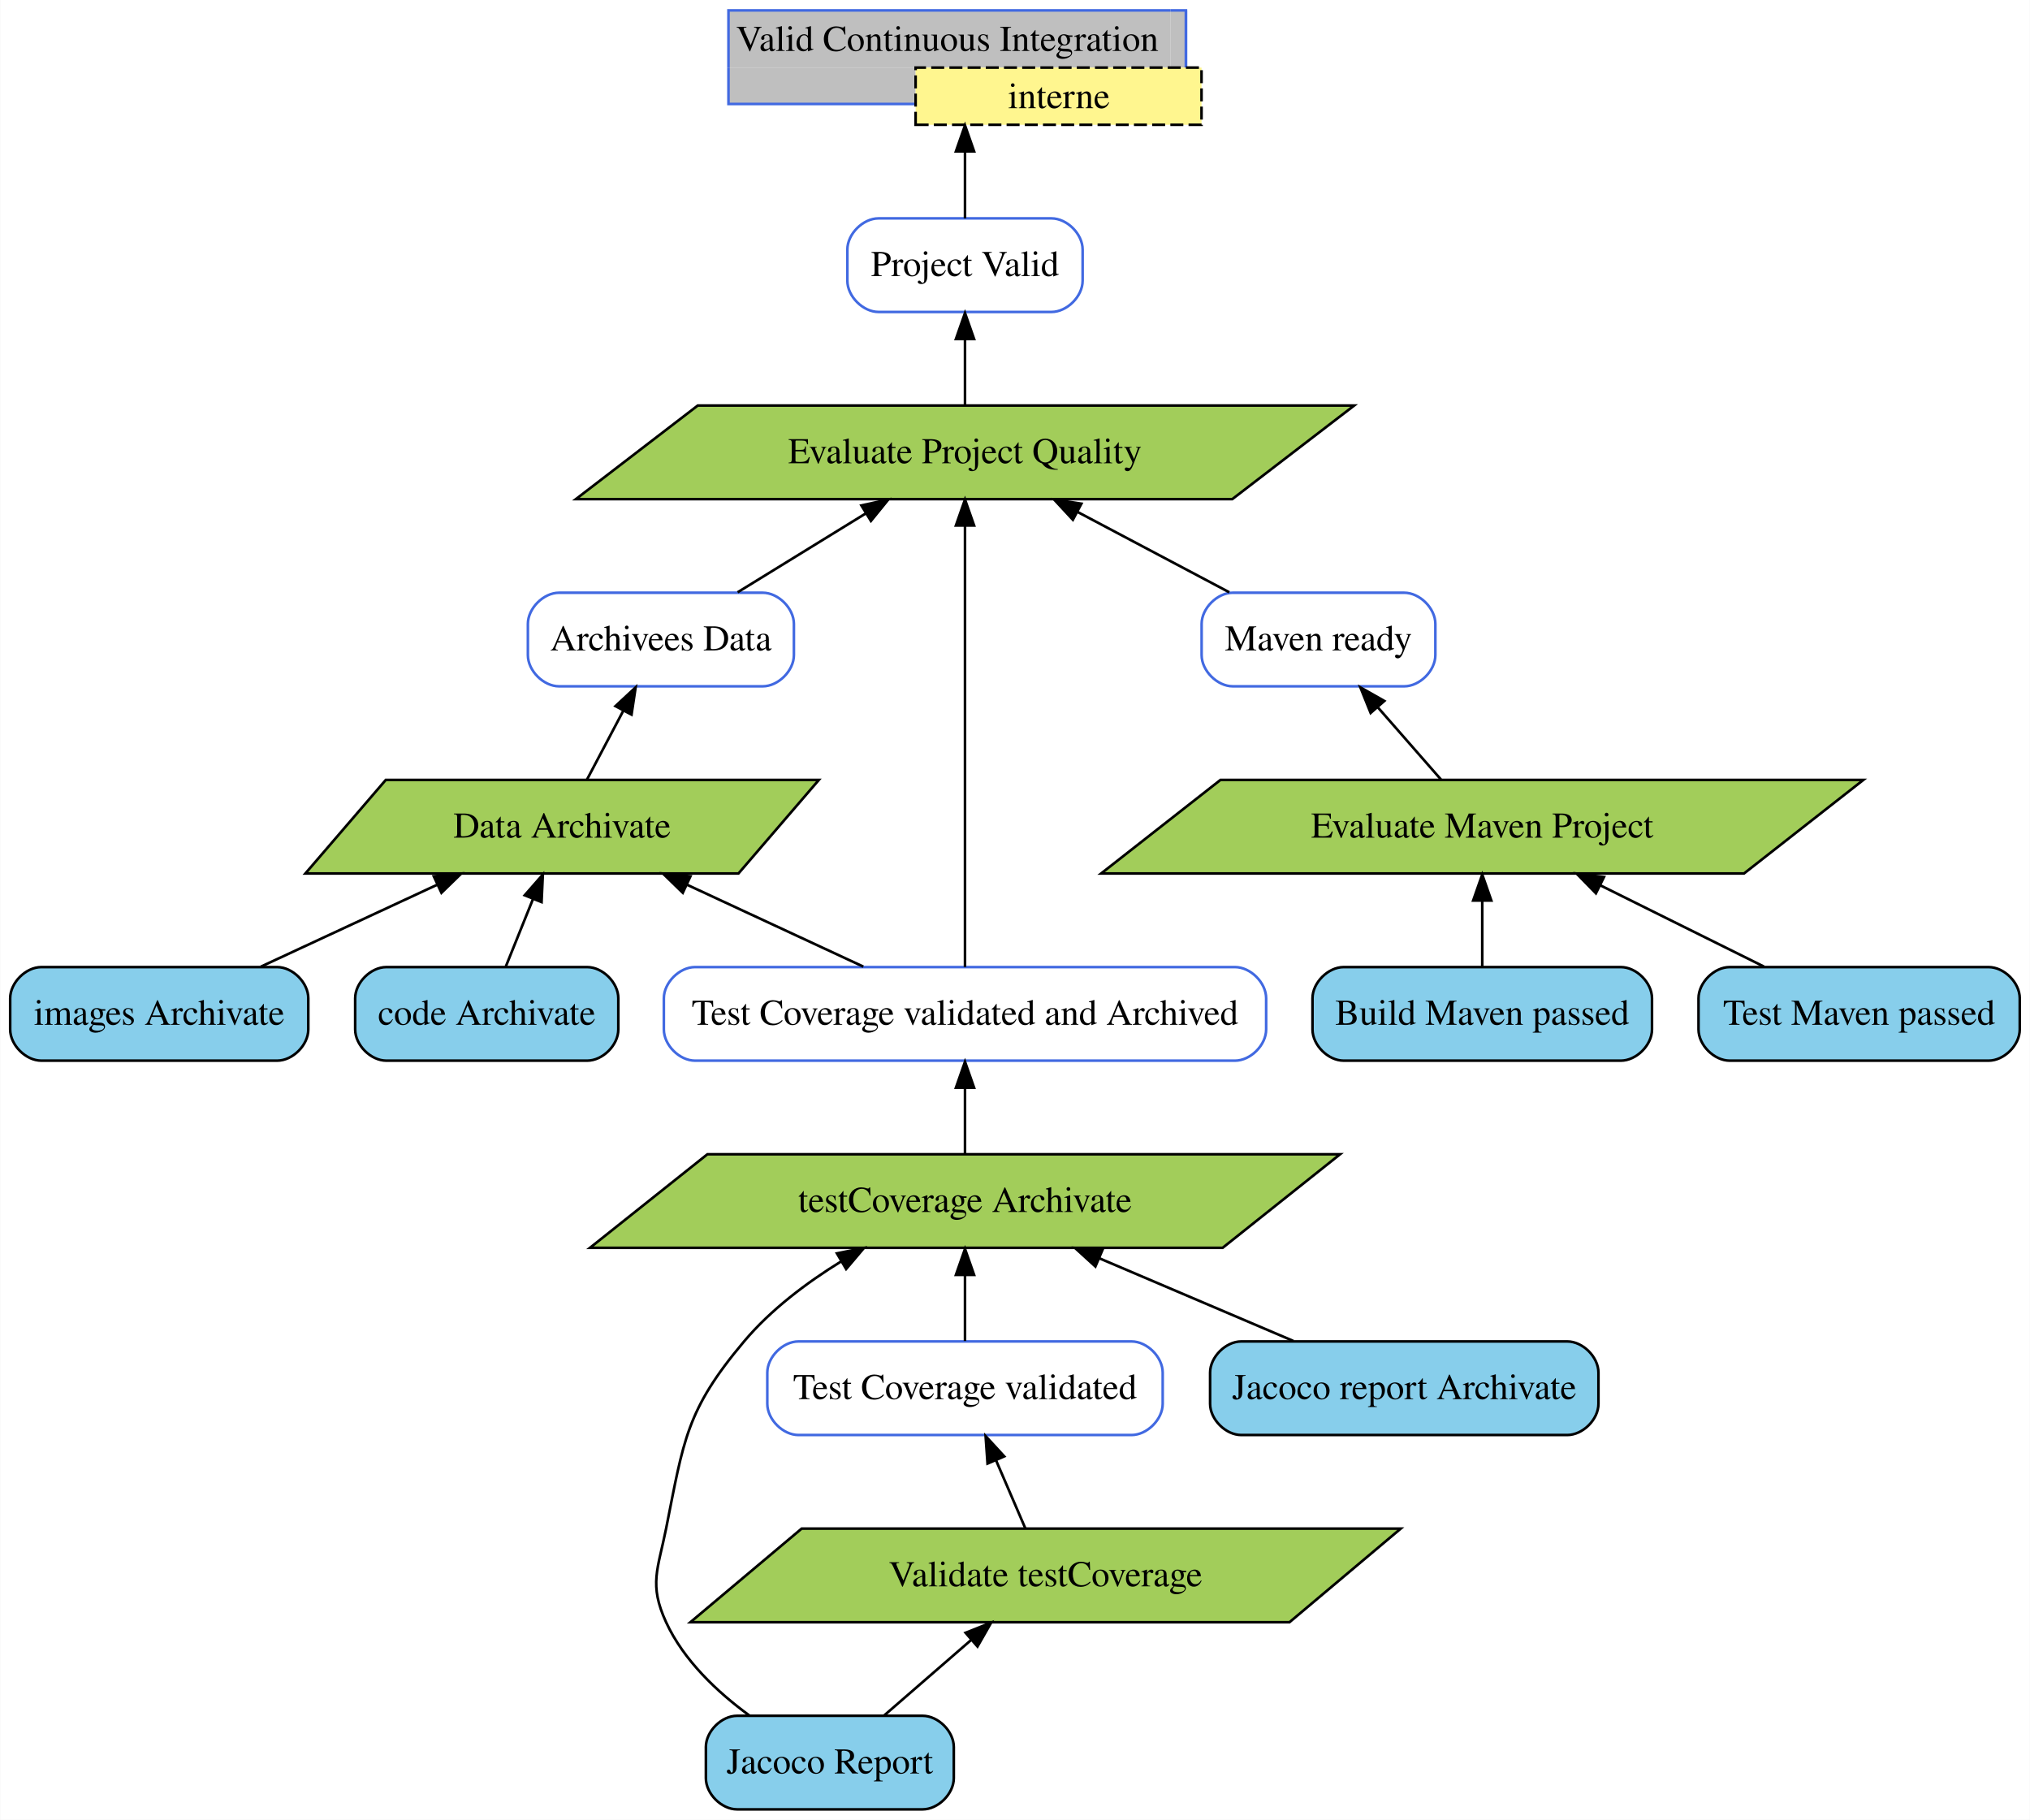
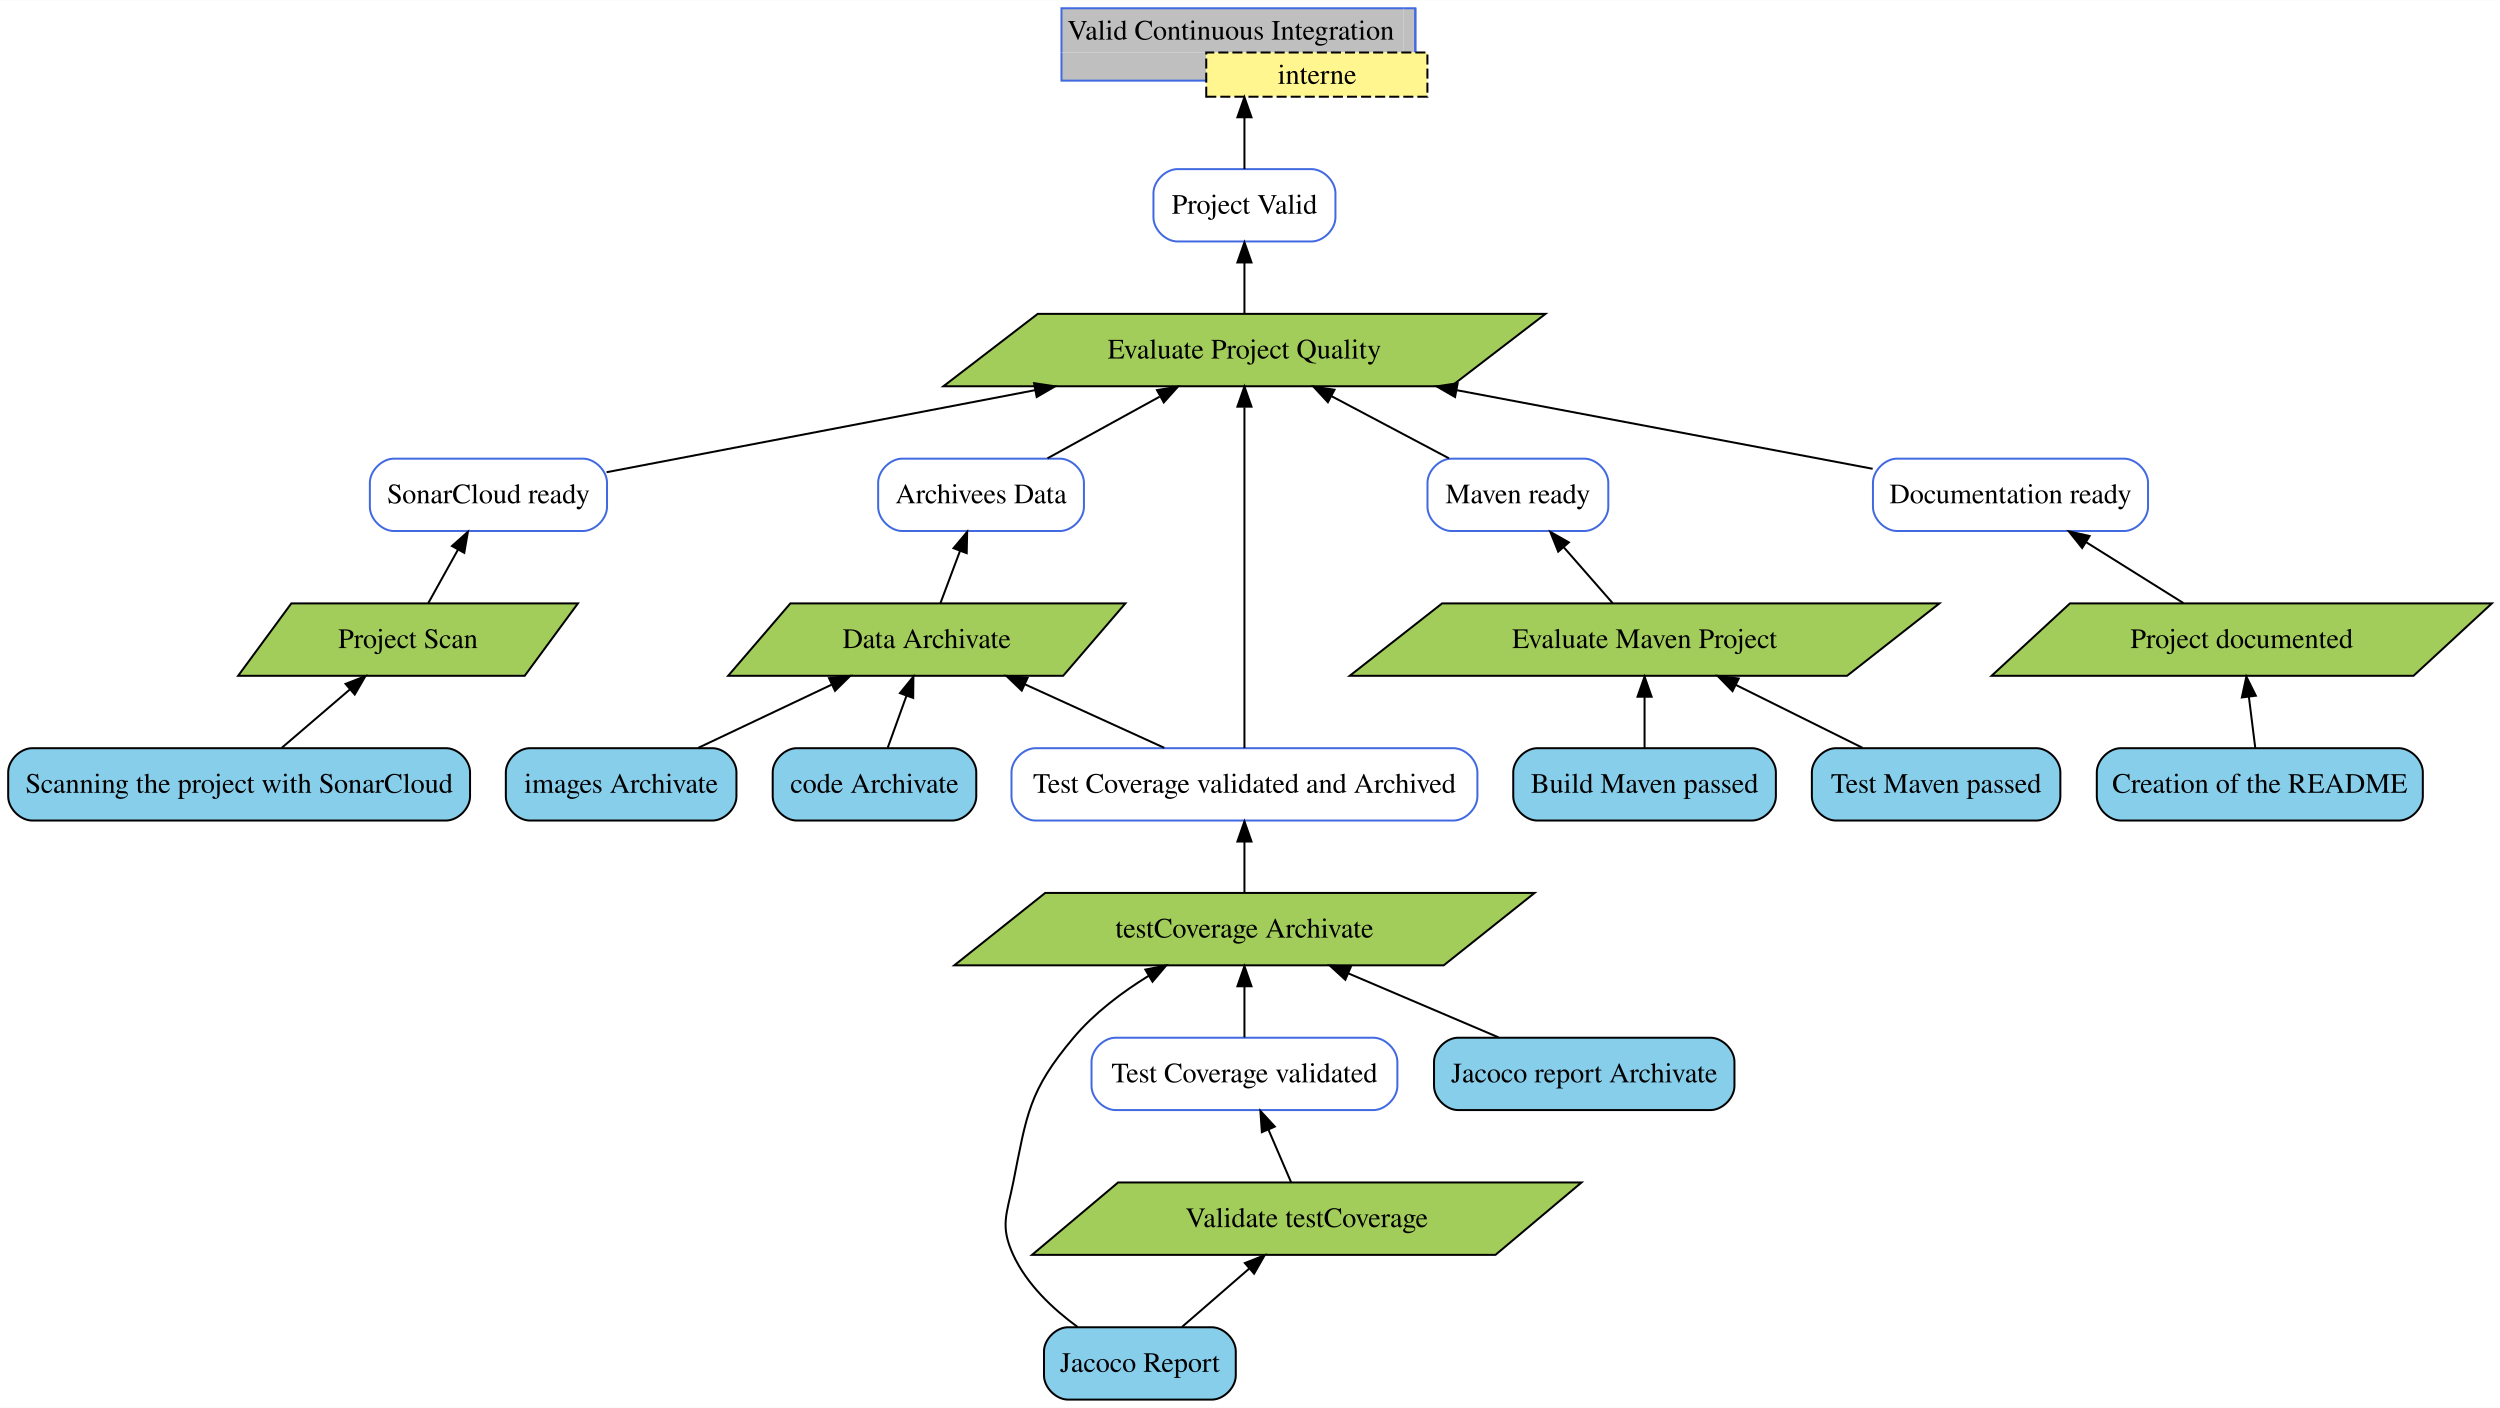
- <svg xmlns="http://www.w3.org/2000/svg" width="781px" height="700px" viewBox="0.00 0.00 780.82 700.00">
+ <svg xmlns="http://www.w3.org/2000/svg" width="1243px" height="700px" viewBox="0.00 0.00 1243.38 700.00">
  <g id="graph0" class="graph" transform="scale(1.0 1.0) rotate(0) translate(4 696)">
-     <polygon fill="#ffffff" stroke="transparent" points="-4,4 -4,-696 776.821,-696 776.821,4 -4,4" />
+     <polygon fill="#ffffff" stroke="transparent" points="-4,4 -4,-696 1239.379,-696 1239.379,4 -4,4" />
    <g id="node1" class="node">
-       <polygon fill="#bfbfbf" stroke="transparent" points="276.174,-670 276.174,-692 446.174,-692 446.174,-670 276.174,-670" />
-       <polyline fill="none" stroke="#4169e1" points="446.174,-692 276.174,-692 276.174,-670 " />
-       <text text-anchor="start" x="279.13" y="-676.4" font-family="Times,serif" font-size="14.00" fill="#000000">Valid Continuous Integration</text>
-       <polygon fill="#bfbfbf" stroke="transparent" points="446.174,-670 446.174,-692 452.174,-692 452.174,-670 446.174,-670" />
-       <polyline fill="none" stroke="#4169e1" points="452.174,-670 452.174,-692 446.174,-692 " />
-       <polyline fill="none" stroke="#4169e1" points="452.174,-692 452.174,-670 " />
-       <polygon fill="#bfbfbf" stroke="transparent" points="276.174,-656 276.174,-670 348.174,-670 348.174,-656 276.174,-656" />
-       <polyline fill="none" stroke="#4169e1" points="276.174,-670 276.174,-656 348.174,-656 " />
-       <polygon fill="#fff68f" stroke="transparent" points="348.174,-648 348.174,-670 458.174,-670 458.174,-648 348.174,-648" />
-       <polygon fill="none" stroke="#000000" stroke-dasharray="5,2" points="348.174,-648 348.174,-670 458.174,-670 458.174,-648 348.174,-648" />
-       <text text-anchor="start" x="383.738" y="-654.4" font-family="Times,serif" font-size="14.00" fill="#000000">interne</text>
+       <polygon fill="#bfbfbf" stroke="transparent" points="523.926,-670 523.926,-692 693.926,-692 693.926,-670 523.926,-670" />
+       <polyline fill="none" stroke="#4169e1" points="693.926,-692 523.926,-692 523.926,-670 " />
+       <text text-anchor="start" x="526.882" y="-676.4" font-family="Times,serif" font-size="14.00" fill="#000000">Valid Continuous Integration</text>
+       <polygon fill="#bfbfbf" stroke="transparent" points="693.926,-670 693.926,-692 699.926,-692 699.926,-670 693.926,-670" />
+       <polyline fill="none" stroke="#4169e1" points="699.926,-670 699.926,-692 693.926,-692 " />
+       <polyline fill="none" stroke="#4169e1" points="699.926,-692 699.926,-670 " />
+       <polygon fill="#bfbfbf" stroke="transparent" points="523.926,-656 523.926,-670 595.926,-670 595.926,-656 523.926,-656" />
+       <polyline fill="none" stroke="#4169e1" points="523.926,-670 523.926,-656 595.926,-656 " />
+       <polygon fill="#fff68f" stroke="transparent" points="595.926,-648 595.926,-670 705.926,-670 705.926,-648 595.926,-648" />
+       <polygon fill="none" stroke="#000000" stroke-dasharray="5,2" points="595.926,-648 595.926,-670 705.926,-670 705.926,-648 595.926,-648" />
+       <text text-anchor="start" x="631.49" y="-654.4" font-family="Times,serif" font-size="14.00" fill="#000000">interne</text>
    </g>
    <g id="node2" class="node">
-       <path fill="transparent" stroke="#4169e1" d="M400.43,-612C400.43,-612 333.917,-612 333.917,-612 327.917,-612 321.917,-606 321.917,-600 321.917,-600 321.917,-588 321.917,-588 321.917,-582 327.917,-576 333.917,-576 333.917,-576 400.43,-576 400.43,-576 406.43,-576 412.43,-582 412.43,-588 412.43,-588 412.43,-600 412.43,-600 412.43,-606 406.43,-612 400.43,-612" />
-       <text text-anchor="middle" x="367.174" y="-589.8" font-family="Times,serif" font-size="14.00" fill="#000000">Project Valid</text>
+       <polygon fill="#a2cd5a" stroke="#000000" points="283.425,-396 140.894,-396 114.426,-360 256.958,-360 283.425,-396" />
+       <text text-anchor="middle" x="198.926" y="-373.8" font-family="Times,serif" font-size="14.00" fill="#000000">Project Scan</text>
+     </g>
+     <g id="node3" class="node">
+       <path fill="transparent" stroke="#4169e1" d="M285.901,-468C285.901,-468 191.95,-468 191.95,-468 185.95,-468 179.95,-462 179.95,-456 179.95,-456 179.95,-444 179.95,-444 179.95,-438 185.95,-432 191.95,-432 191.95,-432 285.901,-432 285.901,-432 291.901,-432 297.901,-438 297.901,-444 297.901,-444 297.901,-456 297.901,-456 297.901,-462 291.901,-468 285.901,-468" />
+       <text text-anchor="middle" x="238.926" y="-445.8" font-family="Times,serif" font-size="14.00" fill="#000000">SonarCloud ready</text>
    </g>
    <g id="edge1" class="edge">
-       <path fill="none" stroke="#000000" d="M367.174,-612.011C367.174,-619.709 367.174,-628.937 367.174,-637.744" />
-       <polygon fill="#000000" stroke="#000000" points="363.674,-637.772 367.174,-647.772 370.674,-637.772 363.674,-637.772" />
-     </g>
-     <g id="node3" class="node">
-       <path fill="transparent" stroke="#4169e1" d="M471.034,-324C471.034,-324 263.313,-324 263.313,-324 257.313,-324 251.313,-318 251.313,-312 251.313,-312 251.313,-300 251.313,-300 251.313,-294 257.313,-288 263.313,-288 263.313,-288 471.034,-288 471.034,-288 477.034,-288 483.034,-294 483.034,-300 483.034,-300 483.034,-312 483.034,-312 483.034,-318 477.034,-324 471.034,-324" />
-       <text text-anchor="middle" x="367.174" y="-301.8" font-family="Times,serif" font-size="14.00" fill="#000000">Test Coverage validated and Archived</text>
+       <path fill="none" stroke="#000000" d="M209.019,-396.169C213.485,-404.207 218.833,-413.833 223.764,-422.708" />
+       <polygon fill="#000000" stroke="#000000" points="220.78,-424.545 228.696,-431.587 226.899,-421.145 220.78,-424.545" />
    </g>
    <g id="node4" class="node">
-       <polygon fill="#a2cd5a" stroke="#000000" points="310.956,-396 144.333,-396 113.391,-360 280.015,-360 310.956,-396" />
-       <text text-anchor="middle" x="212.174" y="-373.8" font-family="Times,serif" font-size="14.00" fill="#000000">Data Archivate</text>
+       <polygon fill="#a2cd5a" stroke="#000000" points="764.646,-540 512.101,-540 465.205,-504 717.75,-504 764.646,-540" />
+       <text text-anchor="middle" x="614.926" y="-517.8" font-family="Times,serif" font-size="14.00" fill="#000000">Evaluate Project Quality</text>
    </g>
    <g id="edge2" class="edge">
-       <path fill="none" stroke="#000000" d="M328.061,-324.169C307.422,-333.755 281.925,-345.599 260.106,-355.735" />
-       <polygon fill="#000000" stroke="#000000" points="258.6,-352.575 251.005,-359.962 261.549,-358.923 258.6,-352.575" />
+       <path fill="none" stroke="#000000" d="M297.676,-461.25C354.569,-472.144 442.07,-488.9 510.778,-502.057" />
+       <polygon fill="#000000" stroke="#000000" points="510.293,-505.527 520.773,-503.971 511.61,-498.652 510.293,-505.527" />
+     </g>
+     <g id="node5" class="node">
+       <path fill="transparent" stroke="#4169e1" d="M648.182,-612C648.182,-612 581.669,-612 581.669,-612 575.669,-612 569.669,-606 569.669,-600 569.669,-600 569.669,-588 569.669,-588 569.669,-582 575.669,-576 581.669,-576 581.669,-576 648.182,-576 648.182,-576 654.182,-576 660.182,-582 660.182,-588 660.182,-588 660.182,-600 660.182,-600 660.182,-606 654.182,-612 648.182,-612" />
+       <text text-anchor="middle" x="614.926" y="-589.8" font-family="Times,serif" font-size="14.00" fill="#000000">Project Valid</text>
+     </g>
+     <g id="edge3" class="edge">
+       <path fill="none" stroke="#000000" d="M614.926,-540.169C614.926,-547.869 614.926,-557.026 614.926,-565.583" />
+       <polygon fill="#000000" stroke="#000000" points="611.426,-565.587 614.926,-575.587 618.426,-565.587 611.426,-565.587" />
+     </g>
+     <g id="edge4" class="edge">
+       <path fill="none" stroke="#000000" d="M614.926,-612.011C614.926,-619.709 614.926,-628.937 614.926,-637.744" />
+       <polygon fill="#000000" stroke="#000000" points="611.426,-637.772 614.926,-647.772 618.426,-637.772 611.426,-637.772" />
    </g>
    <g id="node6" class="node">
-       <polygon fill="#a2cd5a" stroke="#000000" points="516.894,-540 264.349,-540 217.453,-504 469.998,-504 516.894,-540" />
-       <text text-anchor="middle" x="367.174" y="-517.8" font-family="Times,serif" font-size="14.00" fill="#000000">Evaluate Project Quality</text>
-     </g>
-     <g id="edge3" class="edge">
-       <path fill="none" stroke="#000000" d="M367.174,-324.045C367.174,-361.606 367.174,-448.446 367.174,-493.59" />
-       <polygon fill="#000000" stroke="#000000" points="363.674,-493.855 367.174,-503.855 370.674,-493.855 363.674,-493.855" />
-     </g>
-     <g id="node5" class="node">
-       <path fill="transparent" stroke="#4169e1" d="M289.347,-468C289.347,-468 211,-468 211,-468 205,-468 199,-462 199,-456 199,-456 199,-444 199,-444 199,-438 205,-432 211,-432 211,-432 289.347,-432 289.347,-432 295.347,-432 301.347,-438 301.347,-444 301.347,-444 301.347,-456 301.347,-456 301.347,-462 295.347,-468 289.347,-468" />
-       <text text-anchor="middle" x="250.174" y="-445.8" font-family="Times,serif" font-size="14.00" fill="#000000">Archivees Data</text>
-     </g>
-     <g id="edge4" class="edge">
-       <path fill="none" stroke="#000000" d="M221.763,-396.169C226.005,-404.207 231.086,-413.833 235.77,-422.708" />
-       <polygon fill="#000000" stroke="#000000" points="232.692,-424.377 240.456,-431.587 238.883,-421.109 232.692,-424.377" />
+       <path fill="transparent" stroke="#4169e1" d="M718.787,-324C718.787,-324 511.065,-324 511.065,-324 505.065,-324 499.065,-318 499.065,-312 499.065,-312 499.065,-300 499.065,-300 499.065,-294 505.065,-288 511.065,-288 511.065,-288 718.787,-288 718.787,-288 724.787,-288 730.787,-294 730.787,-300 730.787,-300 730.787,-312 730.787,-312 730.787,-318 724.787,-324 718.787,-324" />
+       <text text-anchor="middle" x="614.926" y="-301.8" font-family="Times,serif" font-size="14.00" fill="#000000">Test Coverage validated and Archived</text>
+     </g>
+     <g id="edge6" class="edge">
+       <path fill="none" stroke="#000000" d="M614.926,-324.045C614.926,-361.606 614.926,-448.446 614.926,-493.59" />
+       <polygon fill="#000000" stroke="#000000" points="611.426,-493.855 614.926,-503.855 618.426,-493.855 611.426,-493.855" />
+     </g>
+     <g id="node7" class="node">
+       <polygon fill="#a2cd5a" stroke="#000000" points="555.708,-396 389.085,-396 358.143,-360 524.767,-360 555.708,-396" />
+       <text text-anchor="middle" x="456.926" y="-373.8" font-family="Times,serif" font-size="14.00" fill="#000000">Data Archivate</text>
    </g>
    <g id="edge5" class="edge">
-       <path fill="none" stroke="#000000" d="M279.698,-468.169C294.663,-477.378 313.012,-488.67 329.034,-498.529" />
-       <polygon fill="#000000" stroke="#000000" points="327.308,-501.577 337.659,-503.837 330.977,-495.615 327.308,-501.577" />
-     </g>
-     <g id="edge6" class="edge">
-       <path fill="none" stroke="#000000" d="M367.174,-540.169C367.174,-547.869 367.174,-557.026 367.174,-565.583" />
-       <polygon fill="#000000" stroke="#000000" points="363.674,-565.587 367.174,-575.587 370.674,-565.587 363.674,-565.587" />
-     </g>
-     <g id="node7" class="node">
-       <path fill="#87ceeb" stroke="#000000" d="M619.484,-324C619.484,-324 512.863,-324 512.863,-324 506.863,-324 500.863,-318 500.863,-312 500.863,-312 500.863,-300 500.863,-300 500.863,-294 506.863,-288 512.863,-288 512.863,-288 619.484,-288 619.484,-288 625.484,-288 631.484,-294 631.484,-300 631.484,-300 631.484,-312 631.484,-312 631.484,-318 625.484,-324 619.484,-324" />
-       <text text-anchor="middle" x="566.174" y="-301.8" font-family="Times,serif" font-size="14.00" fill="#000000">Build Maven passed</text>
+       <path fill="none" stroke="#000000" d="M575.056,-324.169C554.018,-333.755 528.027,-345.599 505.786,-355.735" />
+       <polygon fill="#000000" stroke="#000000" points="504.157,-352.63 496.509,-359.962 507.06,-359 504.157,-352.63" />
    </g>
    <g id="node8" class="node">
-       <polygon fill="#a2cd5a" stroke="#000000" points="712.809,-396 465.468,-396 419.538,-360 666.879,-360 712.809,-396" />
-       <text text-anchor="middle" x="566.174" y="-373.8" font-family="Times,serif" font-size="14.00" fill="#000000">Evaluate Maven Project</text>
+       <path fill="transparent" stroke="#4169e1" d="M523.099,-468C523.099,-468 444.753,-468 444.753,-468 438.753,-468 432.753,-462 432.753,-456 432.753,-456 432.753,-444 432.753,-444 432.753,-438 438.753,-432 444.753,-432 444.753,-432 523.099,-432 523.099,-432 529.099,-432 535.099,-438 535.099,-444 535.099,-444 535.099,-456 535.099,-456 535.099,-462 529.099,-468 523.099,-468" />
+       <text text-anchor="middle" x="483.926" y="-445.8" font-family="Times,serif" font-size="14.00" fill="#000000">Archivees Data</text>
    </g>
    <g id="edge7" class="edge">
-       <path fill="none" stroke="#000000" d="M566.174,-324.169C566.174,-331.869 566.174,-341.026 566.174,-349.583" />
-       <polygon fill="#000000" stroke="#000000" points="562.674,-349.587 566.174,-359.587 569.674,-349.587 562.674,-349.587" />
+       <path fill="none" stroke="#000000" d="M463.739,-396.169C466.69,-404.038 470.212,-413.429 473.481,-422.147" />
+       <polygon fill="#000000" stroke="#000000" points="470.232,-423.452 477.021,-431.587 476.787,-420.995 470.232,-423.452" />
+     </g>
+     <g id="edge8" class="edge">
+       <path fill="none" stroke="#000000" d="M516.982,-468.169C533.893,-477.463 554.664,-488.879 572.72,-498.803" />
+       <polygon fill="#000000" stroke="#000000" points="571.43,-502.088 581.879,-503.837 574.802,-495.953 571.43,-502.088" />
    </g>
    <g id="node9" class="node">
-       <path fill="transparent" stroke="#4169e1" d="M536.138,-468C536.138,-468 470.209,-468 470.209,-468 464.209,-468 458.209,-462 458.209,-456 458.209,-456 458.209,-444 458.209,-444 458.209,-438 464.209,-432 470.209,-432 470.209,-432 536.138,-432 536.138,-432 542.138,-432 548.138,-438 548.138,-444 548.138,-444 548.138,-456 548.138,-456 548.138,-462 542.138,-468 536.138,-468" />
-       <text text-anchor="middle" x="503.174" y="-445.8" font-family="Times,serif" font-size="14.00" fill="#000000">Maven ready</text>
-     </g>
-     <g id="edge8" class="edge">
-       <path fill="none" stroke="#000000" d="M550.276,-396.169C542.946,-404.546 534.108,-414.647 526.077,-423.825" />
-       <polygon fill="#000000" stroke="#000000" points="523.236,-421.756 519.285,-431.587 528.504,-426.366 523.236,-421.756" />
+       <path fill="#87ceeb" stroke="#000000" d="M867.236,-324C867.236,-324 760.615,-324 760.615,-324 754.615,-324 748.615,-318 748.615,-312 748.615,-312 748.615,-300 748.615,-300 748.615,-294 754.615,-288 760.615,-288 760.615,-288 867.236,-288 867.236,-288 873.236,-288 879.236,-294 879.236,-300 879.236,-300 879.236,-312 879.236,-312 879.236,-318 873.236,-324 867.236,-324" />
+       <text text-anchor="middle" x="813.926" y="-301.8" font-family="Times,serif" font-size="14.00" fill="#000000">Build Maven passed</text>
+     </g>
+     <g id="node10" class="node">
+       <polygon fill="#a2cd5a" stroke="#000000" points="960.561,-396 713.221,-396 667.291,-360 914.631,-360 960.561,-396" />
+       <text text-anchor="middle" x="813.926" y="-373.8" font-family="Times,serif" font-size="14.00" fill="#000000">Evaluate Maven Project</text>
    </g>
    <g id="edge9" class="edge">
-       <path fill="none" stroke="#000000" d="M468.855,-468.169C451.138,-477.548 429.339,-489.089 410.475,-499.076" />
-       <polygon fill="#000000" stroke="#000000" points="408.681,-496.065 401.481,-503.837 411.957,-502.252 408.681,-496.065" />
-     </g>
-     <g id="node10" class="node">
-       <polygon fill="#a2cd5a" stroke="#000000" points="511.48,-252 268.068,-252 222.868,-216 466.279,-216 511.48,-252" />
-       <text text-anchor="middle" x="367.174" y="-229.8" font-family="Times,serif" font-size="14.00" fill="#000000">testCoverage Archivate</text>
+       <path fill="none" stroke="#000000" d="M813.926,-324.169C813.926,-331.869 813.926,-341.026 813.926,-349.583" />
+       <polygon fill="#000000" stroke="#000000" points="810.426,-349.587 813.926,-359.587 817.426,-349.587 810.426,-349.587" />
+     </g>
+     <g id="node11" class="node">
+       <path fill="transparent" stroke="#4169e1" d="M783.89,-468C783.89,-468 717.961,-468 717.961,-468 711.961,-468 705.961,-462 705.961,-456 705.961,-456 705.961,-444 705.961,-444 705.961,-438 711.961,-432 717.961,-432 717.961,-432 783.89,-432 783.89,-432 789.89,-432 795.89,-438 795.89,-444 795.89,-444 795.89,-456 795.89,-456 795.89,-462 789.89,-468 783.89,-468" />
+       <text text-anchor="middle" x="750.926" y="-445.8" font-family="Times,serif" font-size="14.00" fill="#000000">Maven ready</text>
    </g>
    <g id="edge10" class="edge">
-       <path fill="none" stroke="#000000" d="M367.174,-252.169C367.174,-259.869 367.174,-269.026 367.174,-277.583" />
-       <polygon fill="#000000" stroke="#000000" points="363.674,-277.587 367.174,-287.587 370.674,-277.587 363.674,-277.587" />
-     </g>
-     <g id="node11" class="node">
-       <path fill="transparent" stroke="#4169e1" d="M431.233,-180C431.233,-180 303.115,-180 303.115,-180 297.115,-180 291.115,-174 291.115,-168 291.115,-168 291.115,-156 291.115,-156 291.115,-150 297.115,-144 303.115,-144 303.115,-144 431.233,-144 431.233,-144 437.233,-144 443.233,-150 443.233,-156 443.233,-156 443.233,-168 443.233,-168 443.233,-174 437.233,-180 431.233,-180" />
-       <text text-anchor="middle" x="367.174" y="-157.8" font-family="Times,serif" font-size="14.00" fill="#000000">Test Coverage validated</text>
+       <path fill="none" stroke="#000000" d="M798.028,-396.169C790.698,-404.546 781.86,-414.647 773.829,-423.825" />
+       <polygon fill="#000000" stroke="#000000" points="770.988,-421.756 767.037,-431.587 776.256,-426.366 770.988,-421.756" />
    </g>
    <g id="edge11" class="edge">
-       <path fill="none" stroke="#000000" d="M367.174,-180.169C367.174,-187.869 367.174,-197.026 367.174,-205.583" />
-       <polygon fill="#000000" stroke="#000000" points="363.674,-205.587 367.174,-215.587 370.674,-205.587 363.674,-205.587" />
+       <path fill="none" stroke="#000000" d="M716.607,-468.169C698.89,-477.548 677.091,-489.089 658.227,-499.076" />
+       <polygon fill="#000000" stroke="#000000" points="656.433,-496.065 649.233,-503.837 659.709,-502.252 656.433,-496.065" />
    </g>
    <g id="node12" class="node">
-       <path fill="#87ceeb" stroke="#000000" d="M598.881,-180C598.881,-180 473.466,-180 473.466,-180 467.466,-180 461.466,-174 461.466,-168 461.466,-168 461.466,-156 461.466,-156 461.466,-150 467.466,-144 473.466,-144 473.466,-144 598.881,-144 598.881,-144 604.881,-144 610.881,-150 610.881,-156 610.881,-156 610.881,-168 610.881,-168 610.881,-174 604.881,-180 598.881,-180" />
-       <text text-anchor="middle" x="536.174" y="-157.8" font-family="Times,serif" font-size="14.00" fill="#000000">Jacoco report Archivate</text>
+       <polygon fill="#a2cd5a" stroke="#000000" points="759.232,-252 515.82,-252 470.62,-216 714.031,-216 759.232,-252" />
+       <text text-anchor="middle" x="614.926" y="-229.8" font-family="Times,serif" font-size="14.00" fill="#000000">testCoverage Archivate</text>
    </g>
    <g id="edge12" class="edge">
-       <path fill="none" stroke="#000000" d="M493.528,-180.169C470.825,-189.841 442.728,-201.811 418.799,-212.006" />
-       <polygon fill="#000000" stroke="#000000" points="417.341,-208.822 409.513,-215.962 420.084,-215.262 417.341,-208.822" />
+       <path fill="none" stroke="#000000" d="M614.926,-252.169C614.926,-259.869 614.926,-269.026 614.926,-277.583" />
+       <polygon fill="#000000" stroke="#000000" points="611.426,-277.587 614.926,-287.587 618.426,-277.587 611.426,-277.587" />
    </g>
    <g id="node13" class="node">
-       <polygon fill="#a2cd5a" stroke="#000000" points="534.82,-108 304.328,-108 261.527,-72 492.019,-72 534.82,-108" />
-       <text text-anchor="middle" x="398.174" y="-85.8" font-family="Times,serif" font-size="14.00" fill="#000000">Validate testCoverage</text>
+       <path fill="transparent" stroke="#4169e1" d="M678.985,-180C678.985,-180 550.867,-180 550.867,-180 544.867,-180 538.867,-174 538.867,-168 538.867,-168 538.867,-156 538.867,-156 538.867,-150 544.867,-144 550.867,-144 550.867,-144 678.985,-144 678.985,-144 684.985,-144 690.985,-150 690.985,-156 690.985,-156 690.985,-168 690.985,-168 690.985,-174 684.985,-180 678.985,-180" />
+       <text text-anchor="middle" x="614.926" y="-157.8" font-family="Times,serif" font-size="14.00" fill="#000000">Test Coverage validated</text>
    </g>
    <g id="edge13" class="edge">
-       <path fill="none" stroke="#000000" d="M390.351,-108.169C386.963,-116.038 382.92,-125.429 379.166,-134.147" />
-       <polygon fill="#000000" stroke="#000000" points="375.841,-133.018 375.101,-143.587 382.271,-135.786 375.841,-133.018" />
+       <path fill="none" stroke="#000000" d="M614.926,-180.169C614.926,-187.869 614.926,-197.026 614.926,-205.583" />
+       <polygon fill="#000000" stroke="#000000" points="611.426,-205.587 614.926,-215.587 618.426,-205.587 611.426,-205.587" />
    </g>
    <g id="node14" class="node">
-       <path fill="#87ceeb" stroke="#000000" d="M102.521,-324C102.521,-324 11.826,-324 11.826,-324 5.826,-324 -.174,-318 -.174,-312 -.174,-312 -.174,-300 -.174,-300 -.174,-294 5.826,-288 11.826,-288 11.826,-288 102.521,-288 102.521,-288 108.521,-288 114.521,-294 114.521,-300 114.521,-300 114.521,-312 114.521,-312 114.521,-318 108.521,-324 102.521,-324" />
-       <text text-anchor="middle" x="57.174" y="-301.8" font-family="Times,serif" font-size="14.00" fill="#000000">images Archivate</text>
+       <polygon fill="#a2cd5a" stroke="#000000" points="1235.331,-396 1025.487,-396 986.52,-360 1196.364,-360 1235.331,-396" />
+       <text text-anchor="middle" x="1110.926" y="-373.8" font-family="Times,serif" font-size="14.00" fill="#000000">Project documented</text>
+     </g>
+     <g id="node15" class="node">
+       <path fill="transparent" stroke="#4169e1" d="M1052.328,-468C1052.328,-468 939.523,-468 939.523,-468 933.523,-468 927.523,-462 927.523,-456 927.523,-456 927.523,-444 927.523,-444 927.523,-438 933.523,-432 939.523,-432 939.523,-432 1052.328,-432 1052.328,-432 1058.328,-432 1064.328,-438 1064.328,-444 1064.328,-444 1064.328,-456 1064.328,-456 1064.328,-462 1058.328,-468 1052.328,-468" />
+       <text text-anchor="middle" x="995.926" y="-445.8" font-family="Times,serif" font-size="14.00" fill="#000000">Documentation ready</text>
    </g>
    <g id="edge14" class="edge">
-       <path fill="none" stroke="#000000" d="M96.287,-324.169C116.925,-333.755 142.422,-345.599 164.241,-355.735" />
-       <polygon fill="#000000" stroke="#000000" points="162.798,-358.923 173.342,-359.962 165.747,-352.575 162.798,-358.923" />
-     </g>
-     <g id="node15" class="node">
-       <path fill="#87ceeb" stroke="#000000" d="M350.865,-36C350.865,-36 279.482,-36 279.482,-36 273.482,-36 267.482,-30 267.482,-24 267.482,-24 267.482,-12 267.482,-12 267.482,-6 273.482,0 279.482,0 279.482,0 350.865,0 350.865,0 356.865,0 362.865,-6 362.865,-12 362.865,-12 362.865,-24 362.865,-24 362.865,-30 356.865,-36 350.865,-36" />
-       <text text-anchor="middle" x="315.174" y="-13.8" font-family="Times,serif" font-size="14.00" fill="#000000">Jacoco Report</text>
+       <path fill="none" stroke="#000000" d="M1081.906,-396.169C1067.197,-405.378 1049.161,-416.67 1033.414,-426.529" />
+       <polygon fill="#000000" stroke="#000000" points="1031.554,-423.564 1024.936,-431.837 1035.269,-429.497 1031.554,-423.564" />
+     </g>
+     <g id="edge15" class="edge">
+       <path fill="none" stroke="#000000" d="M927.37,-462.955C869.802,-473.834 786.602,-489.557 720.53,-502.043" />
+       <polygon fill="#000000" stroke="#000000" points="719.672,-498.643 710.496,-503.939 720.972,-505.522 719.672,-498.643" />
+     </g>
+     <g id="node16" class="node">
+       <path fill="#87ceeb" stroke="#000000" d="M217.777,-324C217.777,-324 12.074,-324 12.074,-324 6.074,-324 .074,-318 .074,-312 .074,-312 .074,-300 .074,-300 .074,-294 6.074,-288 12.074,-288 12.074,-288 217.777,-288 217.777,-288 223.777,-288 229.777,-294 229.777,-300 229.777,-300 229.777,-312 229.777,-312 229.777,-318 223.777,-324 217.777,-324" />
+       <text text-anchor="middle" x="114.926" y="-301.8" font-family="Times,serif" font-size="14.00" fill="#000000">Scanning the project with SonarCloud</text>
    </g>
    <g id="edge16" class="edge">
-       <path fill="none" stroke="#000000" d="M284.197,-36.122C271.817,-45.174 258.915,-57.342 252.174,-72 245.488,-86.536 249.036,-92.311 252.174,-108 258.972,-141.994 259.846,-153.481 282.174,-180 292.427,-192.178 306.139,-202.524 319.554,-210.801" />
-       <polygon fill="#000000" stroke="#000000" points="317.893,-213.885 328.286,-215.94 321.443,-207.852 317.893,-213.885" />
-     </g>
-     <g id="edge15" class="edge">
-       <path fill="none" stroke="#000000" d="M336.118,-36.169C346.243,-44.952 358.551,-55.629 369.528,-65.151" />
-       <polygon fill="#000000" stroke="#000000" points="367.389,-67.928 377.236,-71.837 371.976,-62.641 367.389,-67.928" />
-     </g>
-     <g id="node16" class="node">
-       <path fill="#87ceeb" stroke="#000000" d="M760.969,-324C760.969,-324 661.379,-324 661.379,-324 655.379,-324 649.379,-318 649.379,-312 649.379,-312 649.379,-300 649.379,-300 649.379,-294 655.379,-288 661.379,-288 661.379,-288 760.969,-288 760.969,-288 766.969,-288 772.969,-294 772.969,-300 772.969,-300 772.969,-312 772.969,-312 772.969,-318 766.969,-324 760.969,-324" />
-       <text text-anchor="middle" x="711.174" y="-301.8" font-family="Times,serif" font-size="14.00" fill="#000000">Test Maven passed</text>
+       <path fill="none" stroke="#000000" d="M136.122,-324.169C146.369,-332.952 158.826,-343.629 169.935,-353.151" />
+       <polygon fill="#000000" stroke="#000000" points="167.865,-355.987 177.736,-359.837 172.421,-350.672 167.865,-355.987" />
+     </g>
+     <g id="node17" class="node">
+       <path fill="#87ceeb" stroke="#000000" d="M846.633,-180C846.633,-180 721.218,-180 721.218,-180 715.218,-180 709.218,-174 709.218,-168 709.218,-168 709.218,-156 709.218,-156 709.218,-150 715.218,-144 721.218,-144 721.218,-144 846.633,-144 846.633,-144 852.633,-144 858.633,-150 858.633,-156 858.633,-156 858.633,-168 858.633,-168 858.633,-174 852.633,-180 846.633,-180" />
+       <text text-anchor="middle" x="783.926" y="-157.8" font-family="Times,serif" font-size="14.00" fill="#000000">Jacoco report Archivate</text>
    </g>
    <g id="edge17" class="edge">
-       <path fill="none" stroke="#000000" d="M674.584,-324.169C655.45,-333.67 631.851,-345.388 611.561,-355.463" />
-       <polygon fill="#000000" stroke="#000000" points="609.9,-352.38 602.5,-359.962 613.013,-358.649 609.9,-352.38" />
-     </g>
-     <g id="node17" class="node">
-       <path fill="#87ceeb" stroke="#000000" d="M221.795,-324C221.795,-324 144.552,-324 144.552,-324 138.552,-324 132.552,-318 132.552,-312 132.552,-312 132.552,-300 132.552,-300 132.552,-294 138.552,-288 144.552,-288 144.552,-288 221.795,-288 221.795,-288 227.795,-288 233.795,-294 233.795,-300 233.795,-300 233.795,-312 233.795,-312 233.795,-318 227.795,-324 221.795,-324" />
-       <text text-anchor="middle" x="183.174" y="-301.8" font-family="Times,serif" font-size="14.00" fill="#000000">code Archivate</text>
+       <path fill="none" stroke="#000000" d="M741.28,-180.169C718.577,-189.841 690.481,-201.811 666.552,-212.006" />
+       <polygon fill="#000000" stroke="#000000" points="665.093,-208.822 657.265,-215.962 667.837,-215.262 665.093,-208.822" />
+     </g>
+     <g id="node18" class="node">
+       <polygon fill="#a2cd5a" stroke="#000000" points="782.572,-108 552.08,-108 509.279,-72 739.771,-72 782.572,-108" />
+       <text text-anchor="middle" x="645.926" y="-85.8" font-family="Times,serif" font-size="14.00" fill="#000000">Validate testCoverage</text>
    </g>
    <g id="edge18" class="edge">
-       <path fill="none" stroke="#000000" d="M190.492,-324.169C193.661,-332.038 197.444,-341.429 200.955,-350.147" />
-       <polygon fill="#000000" stroke="#000000" points="197.774,-351.618 204.757,-359.587 204.268,-349.003 197.774,-351.618" />
+       <path fill="none" stroke="#000000" d="M638.103,-108.169C634.715,-116.038 630.672,-125.429 626.918,-134.147" />
+       <polygon fill="#000000" stroke="#000000" points="623.594,-133.018 622.854,-143.587 630.023,-135.786 623.594,-133.018" />
+     </g>
+     <g id="node19" class="node">
+       <path fill="#87ceeb" stroke="#000000" d="M350.273,-324C350.273,-324 259.578,-324 259.578,-324 253.578,-324 247.578,-318 247.578,-312 247.578,-312 247.578,-300 247.578,-300 247.578,-294 253.578,-288 259.578,-288 259.578,-288 350.273,-288 350.273,-288 356.273,-288 362.273,-294 362.273,-300 362.273,-300 362.273,-312 362.273,-312 362.273,-318 356.273,-324 350.273,-324" />
+       <text text-anchor="middle" x="304.926" y="-301.8" font-family="Times,serif" font-size="14.00" fill="#000000">images Archivate</text>
+     </g>
+     <g id="edge19" class="edge">
+       <path fill="none" stroke="#000000" d="M343.282,-324.169C363.43,-333.713 388.301,-345.493 409.634,-355.599" />
+       <polygon fill="#000000" stroke="#000000" points="408.31,-358.844 418.846,-359.962 411.306,-352.518 408.31,-358.844" />
+     </g>
+     <g id="node20" class="node">
+       <path fill="#87ceeb" stroke="#000000" d="M598.617,-36C598.617,-36 527.234,-36 527.234,-36 521.234,-36 515.234,-30 515.234,-24 515.234,-24 515.234,-12 515.234,-12 515.234,-6 521.234,0 527.234,0 527.234,0 598.617,0 598.617,0 604.617,0 610.617,-6 610.617,-12 610.617,-12 610.617,-24 610.617,-24 610.617,-30 604.617,-36 598.617,-36" />
+       <text text-anchor="middle" x="562.926" y="-13.8" font-family="Times,serif" font-size="14.00" fill="#000000">Jacoco Report</text>
+     </g>
+     <g id="edge21" class="edge">
+       <path fill="none" stroke="#000000" d="M531.95,-36.122C519.569,-45.174 506.668,-57.342 499.926,-72 493.24,-86.536 496.788,-92.311 499.926,-108 506.724,-141.994 507.598,-153.481 529.926,-180 540.179,-192.178 553.891,-202.524 567.306,-210.801" />
+       <polygon fill="#000000" stroke="#000000" points="565.645,-213.885 576.038,-215.94 569.195,-207.852 565.645,-213.885" />
+     </g>
+     <g id="edge20" class="edge">
+       <path fill="none" stroke="#000000" d="M583.87,-36.169C593.995,-44.952 606.303,-55.629 617.28,-65.151" />
+       <polygon fill="#000000" stroke="#000000" points="615.141,-67.928 624.988,-71.837 619.728,-62.641 615.141,-67.928" />
+     </g>
+     <g id="node21" class="node">
+       <path fill="#87ceeb" stroke="#000000" d="M1008.721,-324C1008.721,-324 909.131,-324 909.131,-324 903.131,-324 897.131,-318 897.131,-312 897.131,-312 897.131,-300 897.131,-300 897.131,-294 903.131,-288 909.131,-288 909.131,-288 1008.721,-288 1008.721,-288 1014.721,-288 1020.721,-294 1020.721,-300 1020.721,-300 1020.721,-312 1020.721,-312 1020.721,-318 1014.721,-324 1008.721,-324" />
+       <text text-anchor="middle" x="958.926" y="-301.8" font-family="Times,serif" font-size="14.00" fill="#000000">Test Maven passed</text>
+     </g>
+     <g id="edge22" class="edge">
+       <path fill="none" stroke="#000000" d="M922.336,-324.169C903.202,-333.67 879.603,-345.388 859.313,-355.463" />
+       <polygon fill="#000000" stroke="#000000" points="857.652,-352.38 850.252,-359.962 860.765,-358.649 857.652,-352.38" />
+     </g>
+     <g id="node22" class="node">
+       <path fill="#87ceeb" stroke="#000000" d="M469.547,-324C469.547,-324 392.304,-324 392.304,-324 386.304,-324 380.304,-318 380.304,-312 380.304,-312 380.304,-300 380.304,-300 380.304,-294 386.304,-288 392.304,-288 392.304,-288 469.547,-288 469.547,-288 475.547,-288 481.547,-294 481.547,-300 481.547,-300 481.547,-312 481.547,-312 481.547,-318 475.547,-324 469.547,-324" />
+       <text text-anchor="middle" x="430.926" y="-301.8" font-family="Times,serif" font-size="14.00" fill="#000000">code Archivate</text>
+     </g>
+     <g id="edge23" class="edge">
+       <path fill="none" stroke="#000000" d="M437.487,-324.169C440.328,-332.038 443.719,-341.429 446.868,-350.147" />
+       <polygon fill="#000000" stroke="#000000" points="443.588,-351.37 450.276,-359.587 450.172,-348.992 443.588,-351.37" />
+     </g>
+     <g id="node23" class="node">
+       <path fill="#87ceeb" stroke="#000000" d="M1188.999,-324C1188.999,-324 1050.852,-324 1050.852,-324 1044.852,-324 1038.852,-318 1038.852,-312 1038.852,-312 1038.852,-300 1038.852,-300 1038.852,-294 1044.852,-288 1050.852,-288 1050.852,-288 1188.999,-288 1188.999,-288 1194.999,-288 1200.999,-294 1200.999,-300 1200.999,-300 1200.999,-312 1200.999,-312 1200.999,-318 1194.999,-324 1188.999,-324" />
+       <text text-anchor="middle" x="1119.926" y="-301.8" font-family="Times,serif" font-size="14.00" fill="#000000">Creation of the README</text>
+     </g>
+     <g id="edge24" class="edge">
+       <path fill="none" stroke="#000000" d="M1117.655,-324.169C1116.692,-331.869 1115.547,-341.026 1114.478,-349.583" />
+       <polygon fill="#000000" stroke="#000000" points="1110.995,-349.23 1113.227,-359.587 1117.941,-350.098 1110.995,-349.23" />
    </g>
  </g>
</svg>
